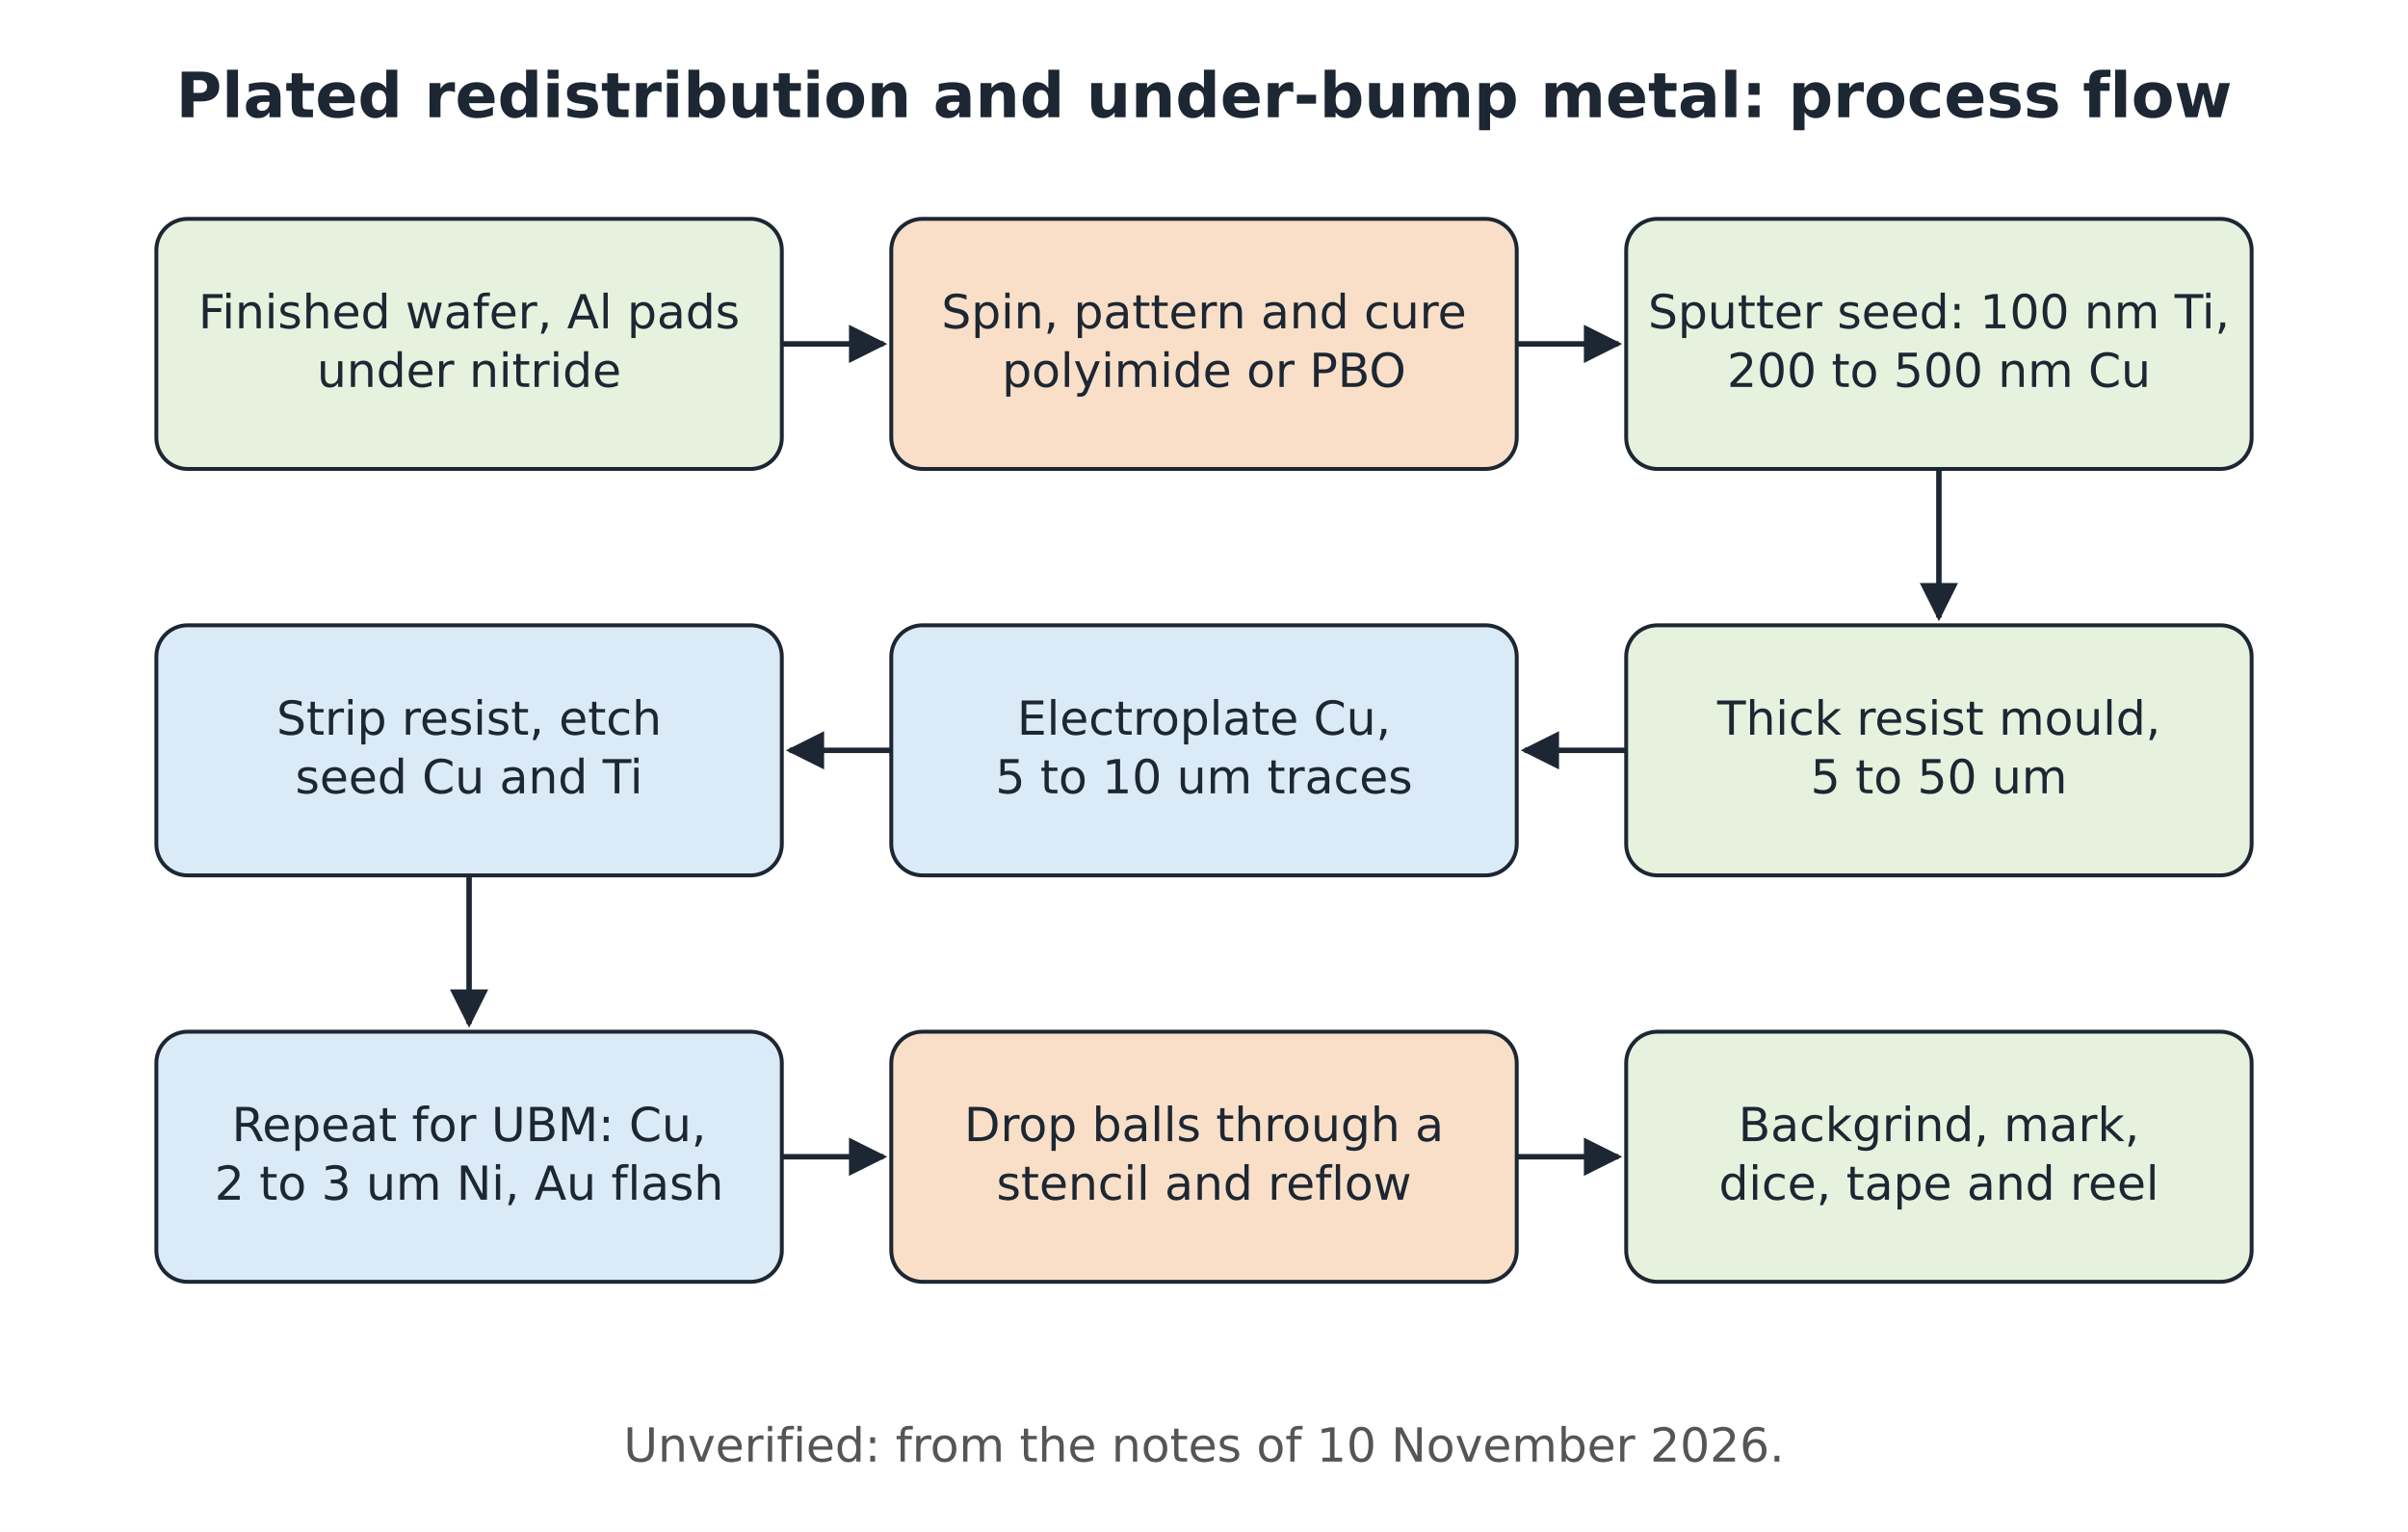
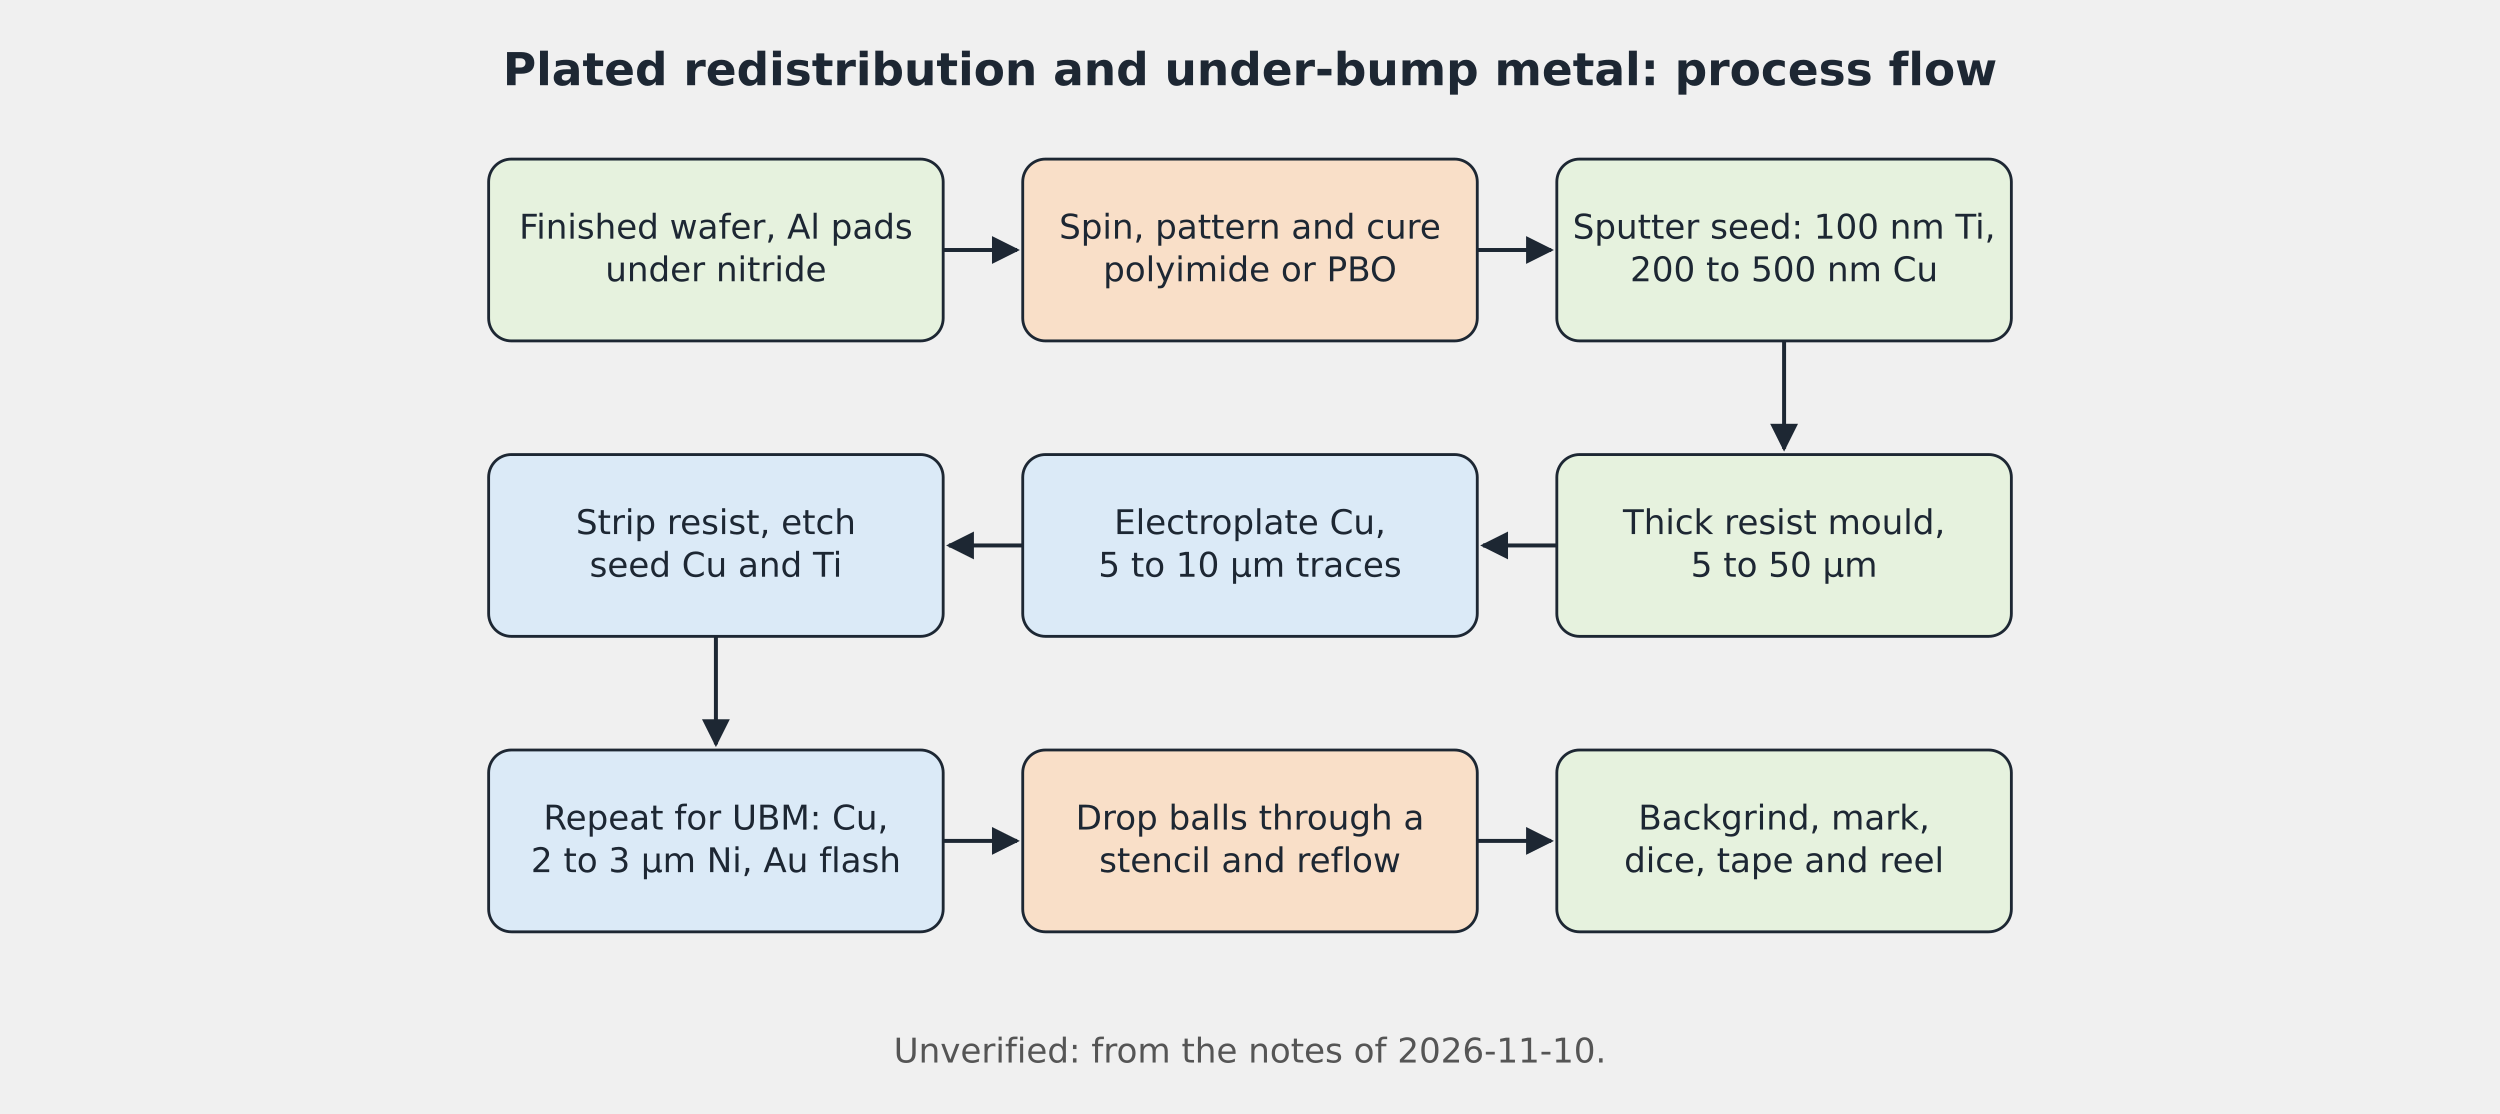
- <svg xmlns="http://www.w3.org/2000/svg" viewBox="0 0 616 392" width="616" height="392" role="img" aria-label="Plated redistribution and under-bump metal: process flow">
+ <svg xmlns="http://www.w3.org/2000/svg" viewBox="0 0 880 392" width="880" height="392" role="img" aria-label="Plated redistribution and under-bump metal: process flow">
  <defs>
    <marker id="arr" viewBox="0 0 10 10" refX="9" refY="5" markerWidth="7" markerHeight="7" orient="auto-start-reverse">
      <path d="M0,0 L10,5 L0,10 z" fill="#1d2733" />
    </marker>
  </defs>
-   <rect width="616" height="392" fill="#ffffff" />
  <g transform="translate(0,0)">
-     <text x="308.0" y="30" font-size="16" text-anchor="middle" fill="#1d2733" font-weight="bold" font-family="DejaVu Sans, Arial, Helvetica, sans-serif">Plated redistribution and under-bump metal: process flow</text>
-     <rect x="40" y="56" width="160" height="64" rx="8" fill="#e6f2de" stroke="#1d2733" stroke-width="1" />
-     <text x="120.0" y="84.0" font-size="12" text-anchor="middle" fill="#1d2733" font-weight="normal" font-family="DejaVu Sans, Arial, Helvetica, sans-serif">Finished wafer, Al pads</text>
-     <text x="120.0" y="99.0" font-size="12" text-anchor="middle" fill="#1d2733" font-weight="normal" font-family="DejaVu Sans, Arial, Helvetica, sans-serif">under nitride</text>
-     <rect x="228" y="56" width="160" height="64" rx="8" fill="#f9dfc8" stroke="#1d2733" stroke-width="1" />
-     <text x="308.0" y="84.0" font-size="12" text-anchor="middle" fill="#1d2733" font-weight="normal" font-family="DejaVu Sans, Arial, Helvetica, sans-serif">Spin, pattern and cure</text>
-     <text x="308.0" y="99.0" font-size="12" text-anchor="middle" fill="#1d2733" font-weight="normal" font-family="DejaVu Sans, Arial, Helvetica, sans-serif">polyimide or PBO</text>
-     <rect x="416" y="56" width="160" height="64" rx="8" fill="#e6f2de" stroke="#1d2733" stroke-width="1" />
-     <text x="496.0" y="84.0" font-size="12" text-anchor="middle" fill="#1d2733" font-weight="normal" font-family="DejaVu Sans, Arial, Helvetica, sans-serif">Sputter seed: 100 nm Ti,</text>
-     <text x="496.0" y="99.0" font-size="12" text-anchor="middle" fill="#1d2733" font-weight="normal" font-family="DejaVu Sans, Arial, Helvetica, sans-serif">200 to 500 nm Cu</text>
-     <rect x="416" y="160" width="160" height="64" rx="8" fill="#e6f2de" stroke="#1d2733" stroke-width="1" />
-     <text x="496.0" y="188.0" font-size="12" text-anchor="middle" fill="#1d2733" font-weight="normal" font-family="DejaVu Sans, Arial, Helvetica, sans-serif">Thick resist mould,</text>
-     <text x="496.0" y="203.0" font-size="12" text-anchor="middle" fill="#1d2733" font-weight="normal" font-family="DejaVu Sans, Arial, Helvetica, sans-serif">5 to 50 um</text>
-     <rect x="228" y="160" width="160" height="64" rx="8" fill="#dbeaf7" stroke="#1d2733" stroke-width="1" />
-     <text x="308.0" y="188.0" font-size="12" text-anchor="middle" fill="#1d2733" font-weight="normal" font-family="DejaVu Sans, Arial, Helvetica, sans-serif">Electroplate Cu,</text>
-     <text x="308.0" y="203.0" font-size="12" text-anchor="middle" fill="#1d2733" font-weight="normal" font-family="DejaVu Sans, Arial, Helvetica, sans-serif">5 to 10 um traces</text>
-     <rect x="40" y="160" width="160" height="64" rx="8" fill="#dbeaf7" stroke="#1d2733" stroke-width="1" />
-     <text x="120.0" y="188.0" font-size="12" text-anchor="middle" fill="#1d2733" font-weight="normal" font-family="DejaVu Sans, Arial, Helvetica, sans-serif">Strip resist, etch</text>
-     <text x="120.0" y="203.0" font-size="12" text-anchor="middle" fill="#1d2733" font-weight="normal" font-family="DejaVu Sans, Arial, Helvetica, sans-serif">seed Cu and Ti</text>
-     <rect x="40" y="264" width="160" height="64" rx="8" fill="#dbeaf7" stroke="#1d2733" stroke-width="1" />
-     <text x="120.0" y="292.0" font-size="12" text-anchor="middle" fill="#1d2733" font-weight="normal" font-family="DejaVu Sans, Arial, Helvetica, sans-serif">Repeat for UBM: Cu,</text>
-     <text x="120.0" y="307.0" font-size="12" text-anchor="middle" fill="#1d2733" font-weight="normal" font-family="DejaVu Sans, Arial, Helvetica, sans-serif">2 to 3 um Ni, Au flash</text>
-     <rect x="228" y="264" width="160" height="64" rx="8" fill="#f9dfc8" stroke="#1d2733" stroke-width="1" />
-     <text x="308.0" y="292.0" font-size="12" text-anchor="middle" fill="#1d2733" font-weight="normal" font-family="DejaVu Sans, Arial, Helvetica, sans-serif">Drop balls through a</text>
-     <text x="308.0" y="307.0" font-size="12" text-anchor="middle" fill="#1d2733" font-weight="normal" font-family="DejaVu Sans, Arial, Helvetica, sans-serif">stencil and reflow</text>
-     <rect x="416" y="264" width="160" height="64" rx="8" fill="#e6f2de" stroke="#1d2733" stroke-width="1" />
-     <text x="496.0" y="292.0" font-size="12" text-anchor="middle" fill="#1d2733" font-weight="normal" font-family="DejaVu Sans, Arial, Helvetica, sans-serif">Backgrind, mark,</text>
-     <text x="496.0" y="307.0" font-size="12" text-anchor="middle" fill="#1d2733" font-weight="normal" font-family="DejaVu Sans, Arial, Helvetica, sans-serif">dice, tape and reel</text>
-     <line x1="200" y1="88.0" x2="226" y2="88.0" stroke="#1d2733" stroke-width="1.4" marker-end="url(#arr)" />
-     <line x1="388" y1="88.0" x2="414" y2="88.0" stroke="#1d2733" stroke-width="1.4" marker-end="url(#arr)" />
-     <line x1="496.0" y1="120" x2="496.0" y2="158" stroke="#1d2733" stroke-width="1.4" marker-end="url(#arr)" />
-     <line x1="416" y1="192.0" x2="390" y2="192.0" stroke="#1d2733" stroke-width="1.4" marker-end="url(#arr)" />
-     <line x1="228" y1="192.0" x2="202" y2="192.0" stroke="#1d2733" stroke-width="1.4" marker-end="url(#arr)" />
-     <line x1="120.0" y1="224" x2="120.0" y2="262" stroke="#1d2733" stroke-width="1.4" marker-end="url(#arr)" />
-     <line x1="200" y1="296.0" x2="226" y2="296.0" stroke="#1d2733" stroke-width="1.4" marker-end="url(#arr)" />
-     <line x1="388" y1="296.0" x2="414" y2="296.0" stroke="#1d2733" stroke-width="1.4" marker-end="url(#arr)" />
-     <text x="308.0" y="374" font-size="12" text-anchor="middle" fill="#555555" font-weight="normal" font-family="DejaVu Sans, Arial, Helvetica, sans-serif">Unverified: from the notes of 10 November 2026.</text>
+     <text x="440.0" y="30" font-size="16" text-anchor="middle" fill="#1d2733" font-weight="bold" font-family="DejaVu Sans, Arial, Helvetica, sans-serif">Plated redistribution and under-bump metal: process flow</text>
+     <rect x="172.0" y="56" width="160" height="64" rx="8" fill="#e6f2de" stroke="#1d2733" stroke-width="1" />
+     <text x="252.0" y="84.0" font-size="12" text-anchor="middle" fill="#1d2733" font-weight="normal" font-family="DejaVu Sans, Arial, Helvetica, sans-serif">Finished wafer, Al pads</text>
+     <text x="252.0" y="99.0" font-size="12" text-anchor="middle" fill="#1d2733" font-weight="normal" font-family="DejaVu Sans, Arial, Helvetica, sans-serif">under nitride</text>
+     <rect x="360.0" y="56" width="160" height="64" rx="8" fill="#f9dfc8" stroke="#1d2733" stroke-width="1" />
+     <text x="440.0" y="84.0" font-size="12" text-anchor="middle" fill="#1d2733" font-weight="normal" font-family="DejaVu Sans, Arial, Helvetica, sans-serif">Spin, pattern and cure</text>
+     <text x="440.0" y="99.0" font-size="12" text-anchor="middle" fill="#1d2733" font-weight="normal" font-family="DejaVu Sans, Arial, Helvetica, sans-serif">polyimide or PBO</text>
+     <rect x="548.0" y="56" width="160" height="64" rx="8" fill="#e6f2de" stroke="#1d2733" stroke-width="1" />
+     <text x="628.0" y="84.0" font-size="12" text-anchor="middle" fill="#1d2733" font-weight="normal" font-family="DejaVu Sans, Arial, Helvetica, sans-serif">Sputter seed: 100 nm Ti,</text>
+     <text x="628.0" y="99.0" font-size="12" text-anchor="middle" fill="#1d2733" font-weight="normal" font-family="DejaVu Sans, Arial, Helvetica, sans-serif">200 to 500 nm Cu</text>
+     <rect x="548.0" y="160" width="160" height="64" rx="8" fill="#e6f2de" stroke="#1d2733" stroke-width="1" />
+     <text x="628.0" y="188.0" font-size="12" text-anchor="middle" fill="#1d2733" font-weight="normal" font-family="DejaVu Sans, Arial, Helvetica, sans-serif">Thick resist mould,</text>
+     <text x="628.0" y="203.0" font-size="12" text-anchor="middle" fill="#1d2733" font-weight="normal" font-family="DejaVu Sans, Arial, Helvetica, sans-serif">5 to 50 µm</text>
+     <rect x="360.0" y="160" width="160" height="64" rx="8" fill="#dbeaf7" stroke="#1d2733" stroke-width="1" />
+     <text x="440.0" y="188.0" font-size="12" text-anchor="middle" fill="#1d2733" font-weight="normal" font-family="DejaVu Sans, Arial, Helvetica, sans-serif">Electroplate Cu,</text>
+     <text x="440.0" y="203.0" font-size="12" text-anchor="middle" fill="#1d2733" font-weight="normal" font-family="DejaVu Sans, Arial, Helvetica, sans-serif">5 to 10 µm traces</text>
+     <rect x="172.0" y="160" width="160" height="64" rx="8" fill="#dbeaf7" stroke="#1d2733" stroke-width="1" />
+     <text x="252.0" y="188.0" font-size="12" text-anchor="middle" fill="#1d2733" font-weight="normal" font-family="DejaVu Sans, Arial, Helvetica, sans-serif">Strip resist, etch</text>
+     <text x="252.0" y="203.0" font-size="12" text-anchor="middle" fill="#1d2733" font-weight="normal" font-family="DejaVu Sans, Arial, Helvetica, sans-serif">seed Cu and Ti</text>
+     <rect x="172.0" y="264" width="160" height="64" rx="8" fill="#dbeaf7" stroke="#1d2733" stroke-width="1" />
+     <text x="252.0" y="292.0" font-size="12" text-anchor="middle" fill="#1d2733" font-weight="normal" font-family="DejaVu Sans, Arial, Helvetica, sans-serif">Repeat for UBM: Cu,</text>
+     <text x="252.0" y="307.0" font-size="12" text-anchor="middle" fill="#1d2733" font-weight="normal" font-family="DejaVu Sans, Arial, Helvetica, sans-serif">2 to 3 µm Ni, Au flash</text>
+     <rect x="360.0" y="264" width="160" height="64" rx="8" fill="#f9dfc8" stroke="#1d2733" stroke-width="1" />
+     <text x="440.0" y="292.0" font-size="12" text-anchor="middle" fill="#1d2733" font-weight="normal" font-family="DejaVu Sans, Arial, Helvetica, sans-serif">Drop balls through a</text>
+     <text x="440.0" y="307.0" font-size="12" text-anchor="middle" fill="#1d2733" font-weight="normal" font-family="DejaVu Sans, Arial, Helvetica, sans-serif">stencil and reflow</text>
+     <rect x="548.0" y="264" width="160" height="64" rx="8" fill="#e6f2de" stroke="#1d2733" stroke-width="1" />
+     <text x="628.0" y="292.0" font-size="12" text-anchor="middle" fill="#1d2733" font-weight="normal" font-family="DejaVu Sans, Arial, Helvetica, sans-serif">Backgrind, mark,</text>
+     <text x="628.0" y="307.0" font-size="12" text-anchor="middle" fill="#1d2733" font-weight="normal" font-family="DejaVu Sans, Arial, Helvetica, sans-serif">dice, tape and reel</text>
+     <line x1="332.0" y1="88.0" x2="358.0" y2="88.0" stroke="#1d2733" stroke-width="1.4" marker-end="url(#arr)" />
+     <line x1="520.0" y1="88.0" x2="546.0" y2="88.0" stroke="#1d2733" stroke-width="1.4" marker-end="url(#arr)" />
+     <line x1="628.0" y1="120" x2="628.0" y2="158" stroke="#1d2733" stroke-width="1.4" marker-end="url(#arr)" />
+     <line x1="548.0" y1="192.0" x2="522.0" y2="192.0" stroke="#1d2733" stroke-width="1.4" marker-end="url(#arr)" />
+     <line x1="360.0" y1="192.0" x2="334.0" y2="192.0" stroke="#1d2733" stroke-width="1.4" marker-end="url(#arr)" />
+     <line x1="252.0" y1="224" x2="252.0" y2="262" stroke="#1d2733" stroke-width="1.4" marker-end="url(#arr)" />
+     <line x1="332.0" y1="296.0" x2="358.0" y2="296.0" stroke="#1d2733" stroke-width="1.4" marker-end="url(#arr)" />
+     <line x1="520.0" y1="296.0" x2="546.0" y2="296.0" stroke="#1d2733" stroke-width="1.4" marker-end="url(#arr)" />
+     <text x="440.0" y="374" font-size="12" text-anchor="middle" fill="#555555" font-weight="normal" font-family="DejaVu Sans, Arial, Helvetica, sans-serif">Unverified: from the notes of 2026-11-10.</text>
  </g>
</svg>
